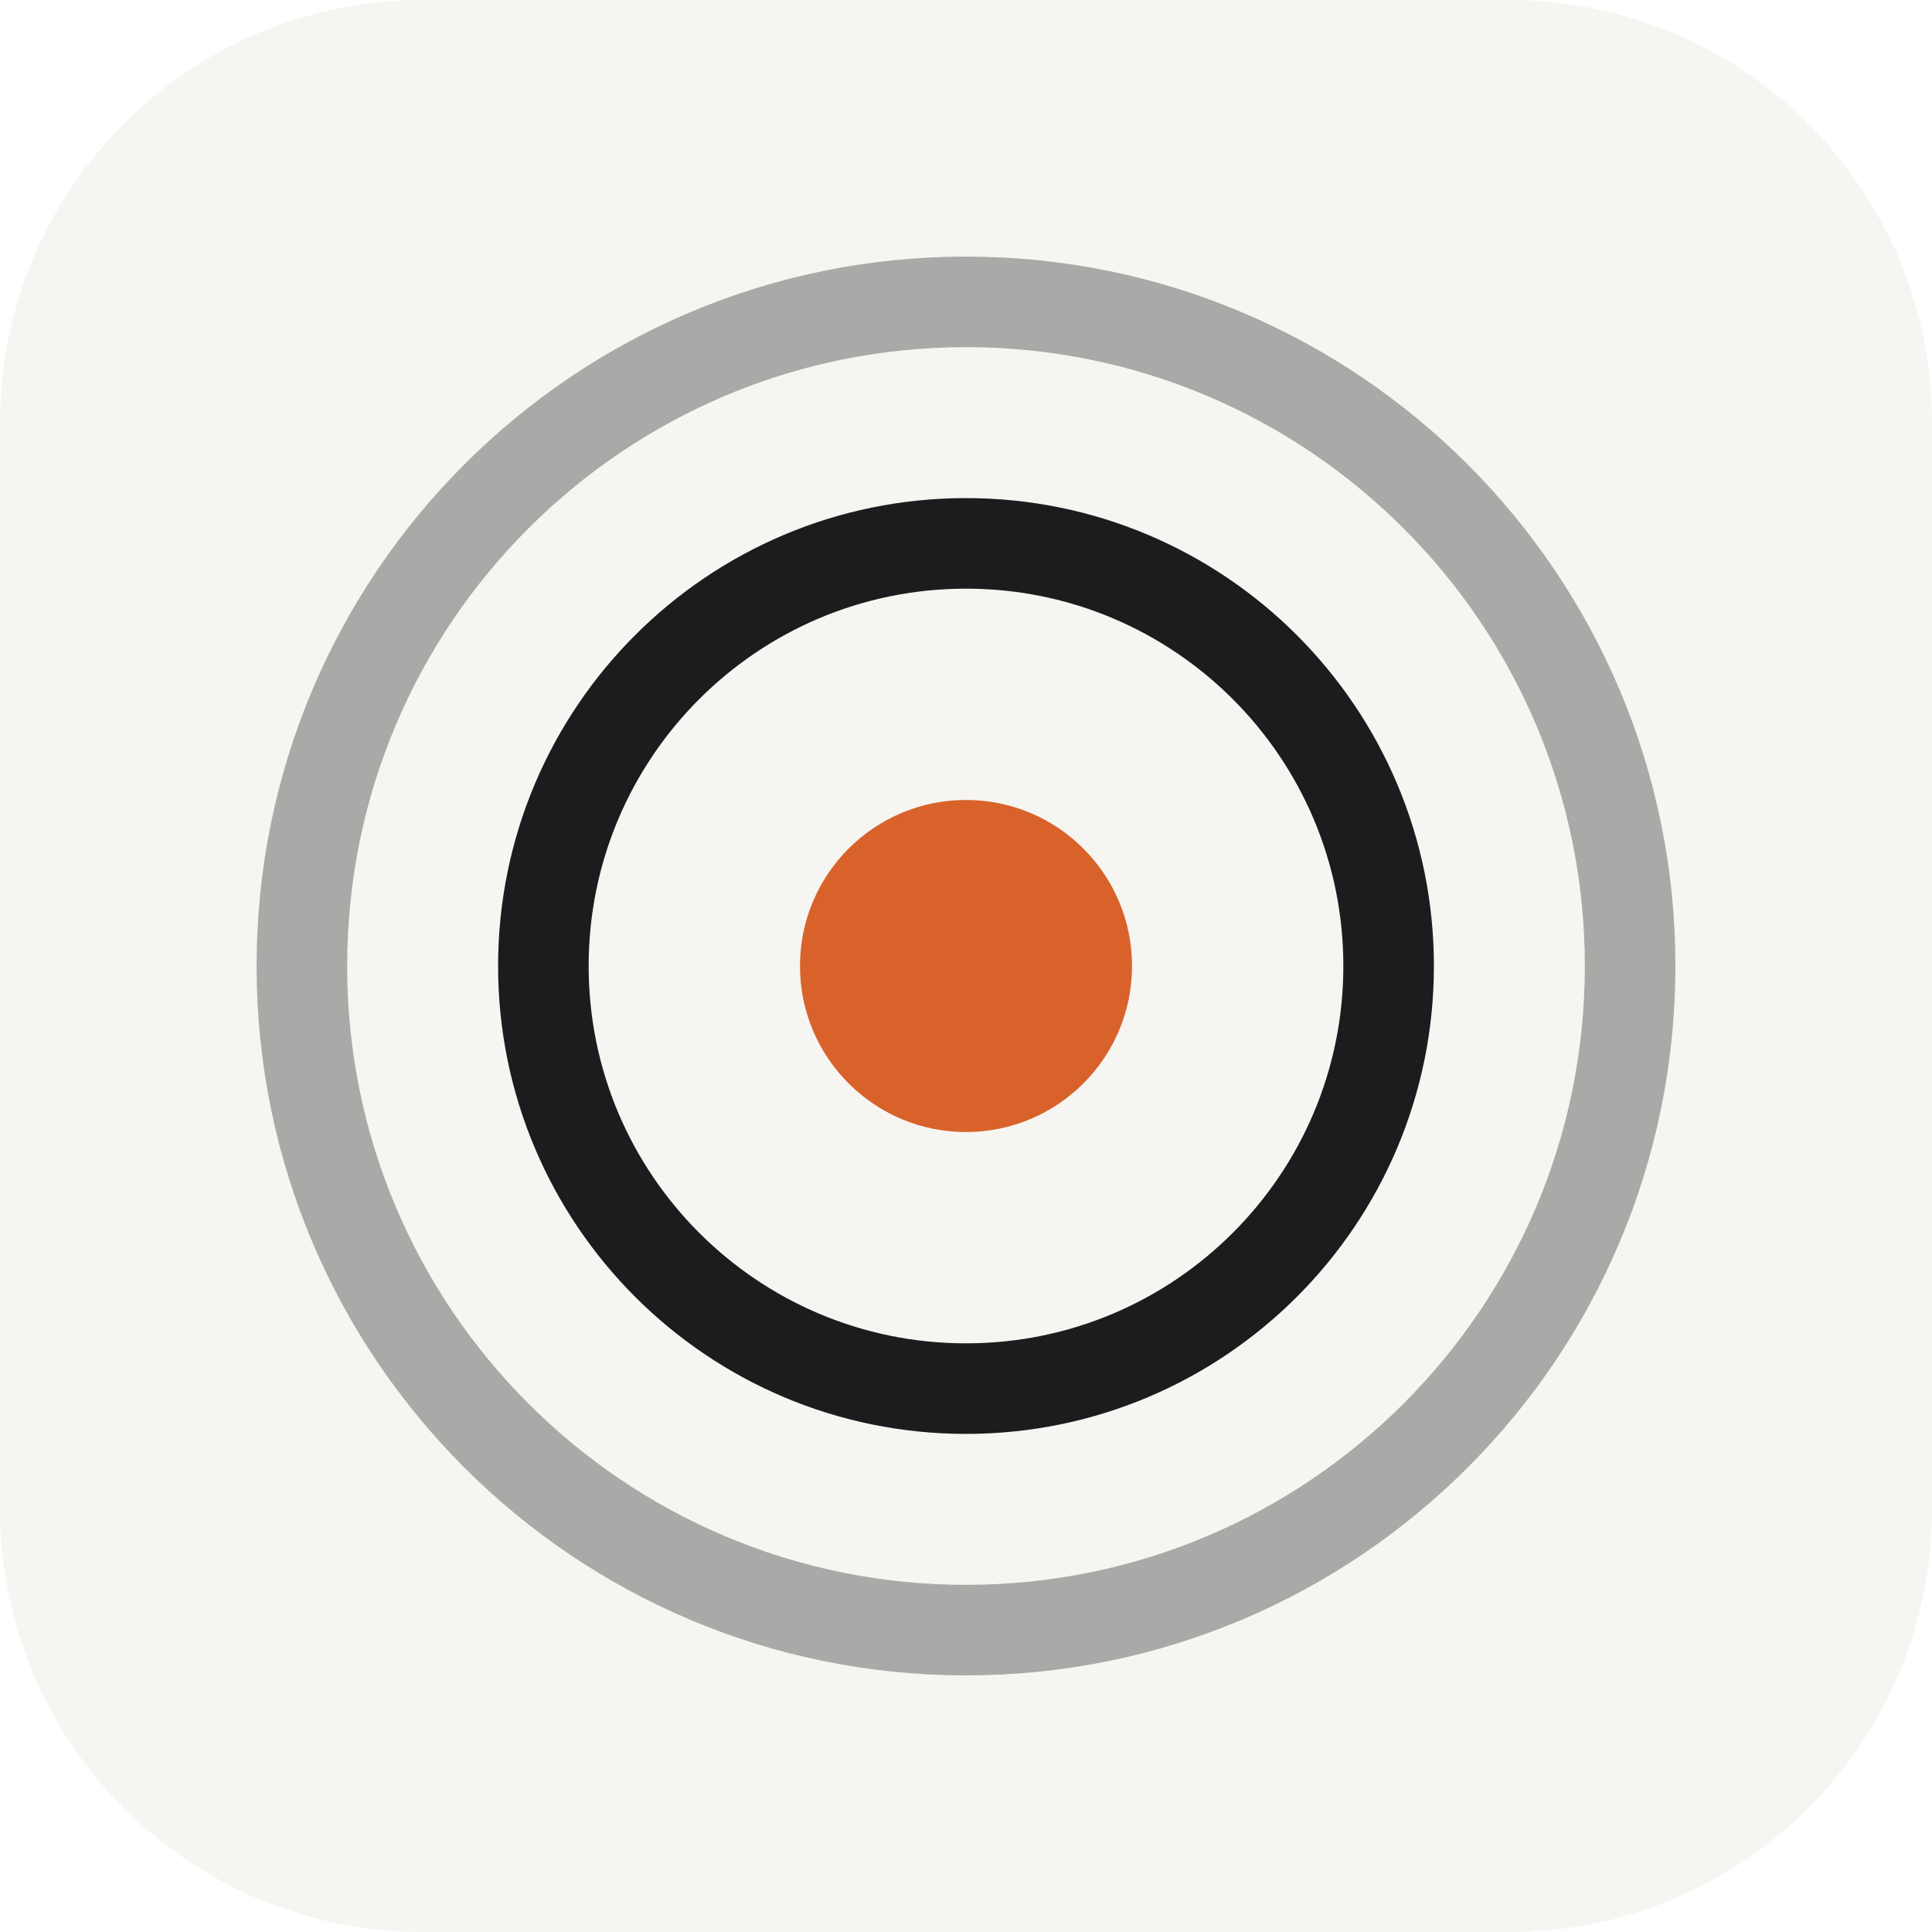
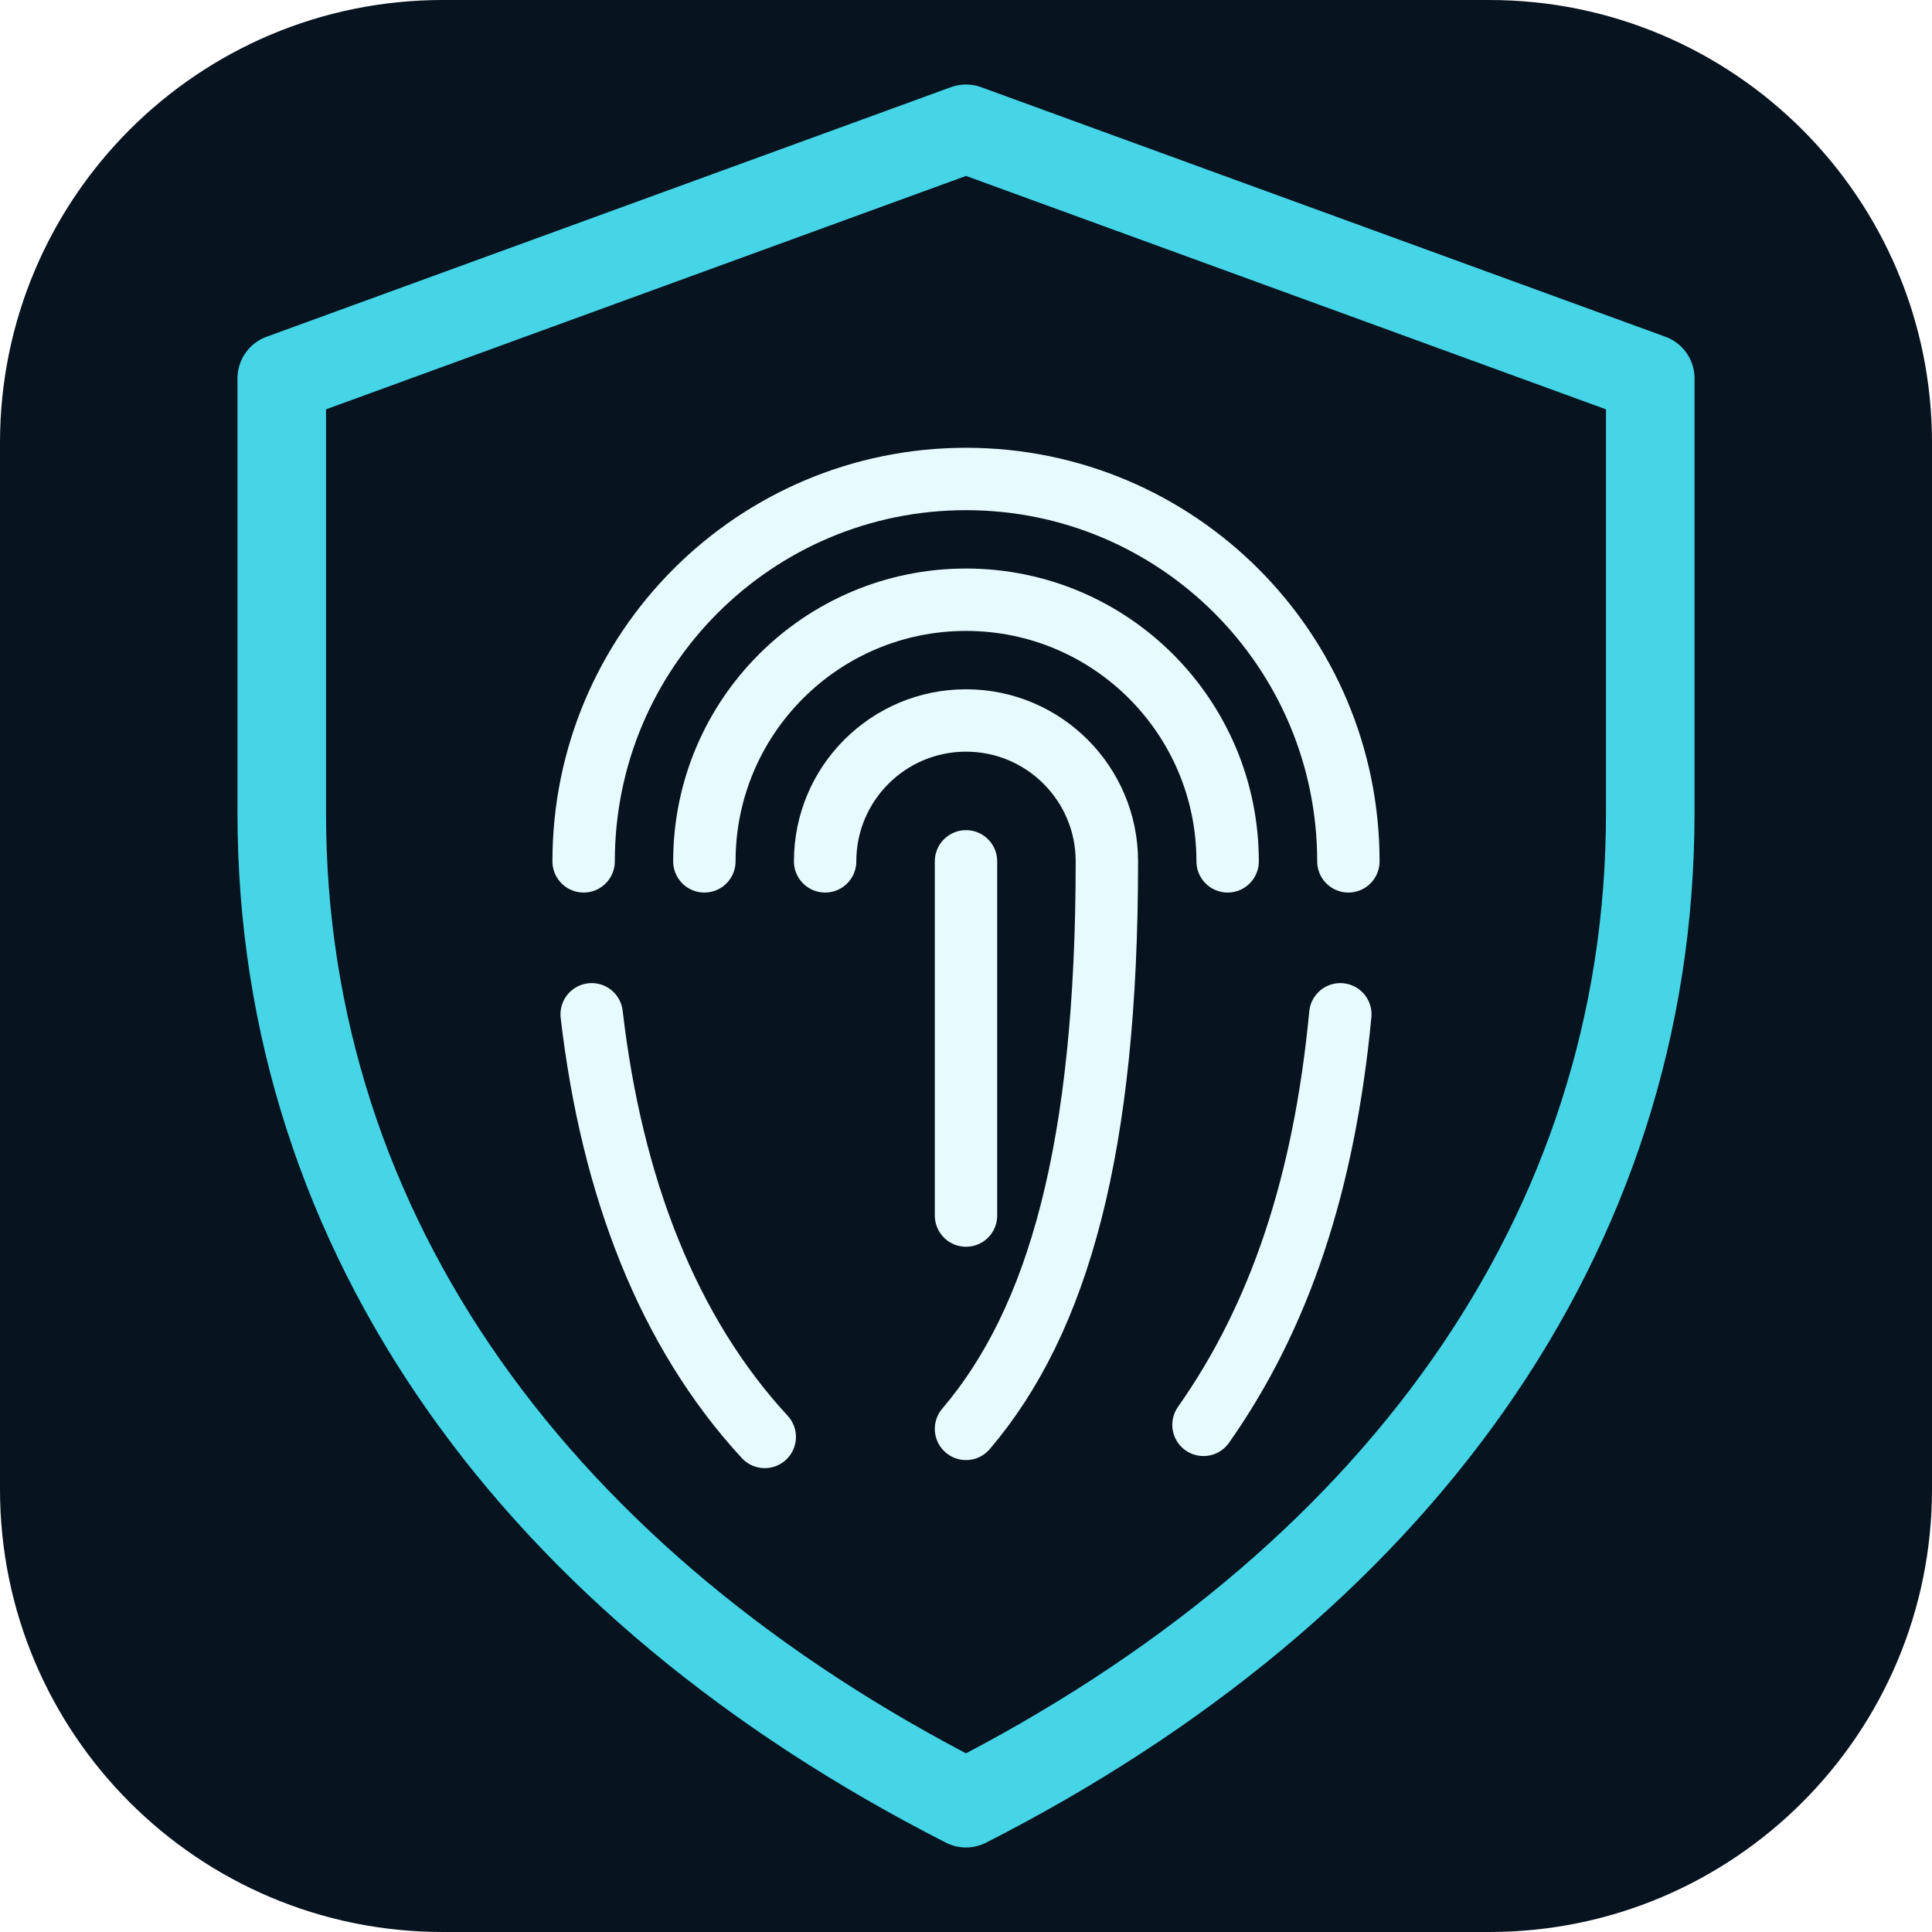
- <svg xmlns="http://www.w3.org/2000/svg" viewBox="0 0 512 512">
-   <rect width="512" height="512" rx="112" fill="#f6f5f1" />
-   <circle cx="256" cy="256" r="176" fill="none" stroke="#aaa9a8" stroke-width="24" />
-   <circle cx="256" cy="256" r="112" fill="none" stroke="#1c1c1e" stroke-width="24" />
-   <circle cx="256" cy="256" r="44" fill="#d9622b" />
+ <svg xmlns="http://www.w3.org/2000/svg" viewBox="0 0 48 48">
+   <rect width="48" height="48" rx="11" fill="#07131f" />
+   <path d="M24 3.2 41 9.4v10.8c0 10.5-6.4 19.2-17 24.6C13.4 39.4 7 30.7 7 20.2V9.4L24 3.2Z" fill="none" stroke="#45d5e7" stroke-width="2.2" stroke-linejoin="round" />
+   <g fill="none" stroke="#e7fbff" stroke-linecap="round" stroke-width="1.55">
+     <path d="M14.5 21.4a9.5 9.5 0 0 1 19 0" />
+     <path d="M17.5 21.4a6.5 6.5 0 0 1 13 0" />
+     <path d="M20.5 21.4a3.5 3.5 0 0 1 7 0c0 7.1-1.2 11.4-3.5 14.1" />
+     <path d="M14.7 25.2c.5 4.3 1.9 7.9 4.3 10.5" />
+     <path d="M33.3 25.2c-.4 4.2-1.5 7.5-3.4 10.2" />
+     <path d="M24 21.4v8.8" />
+   </g>
</svg>
